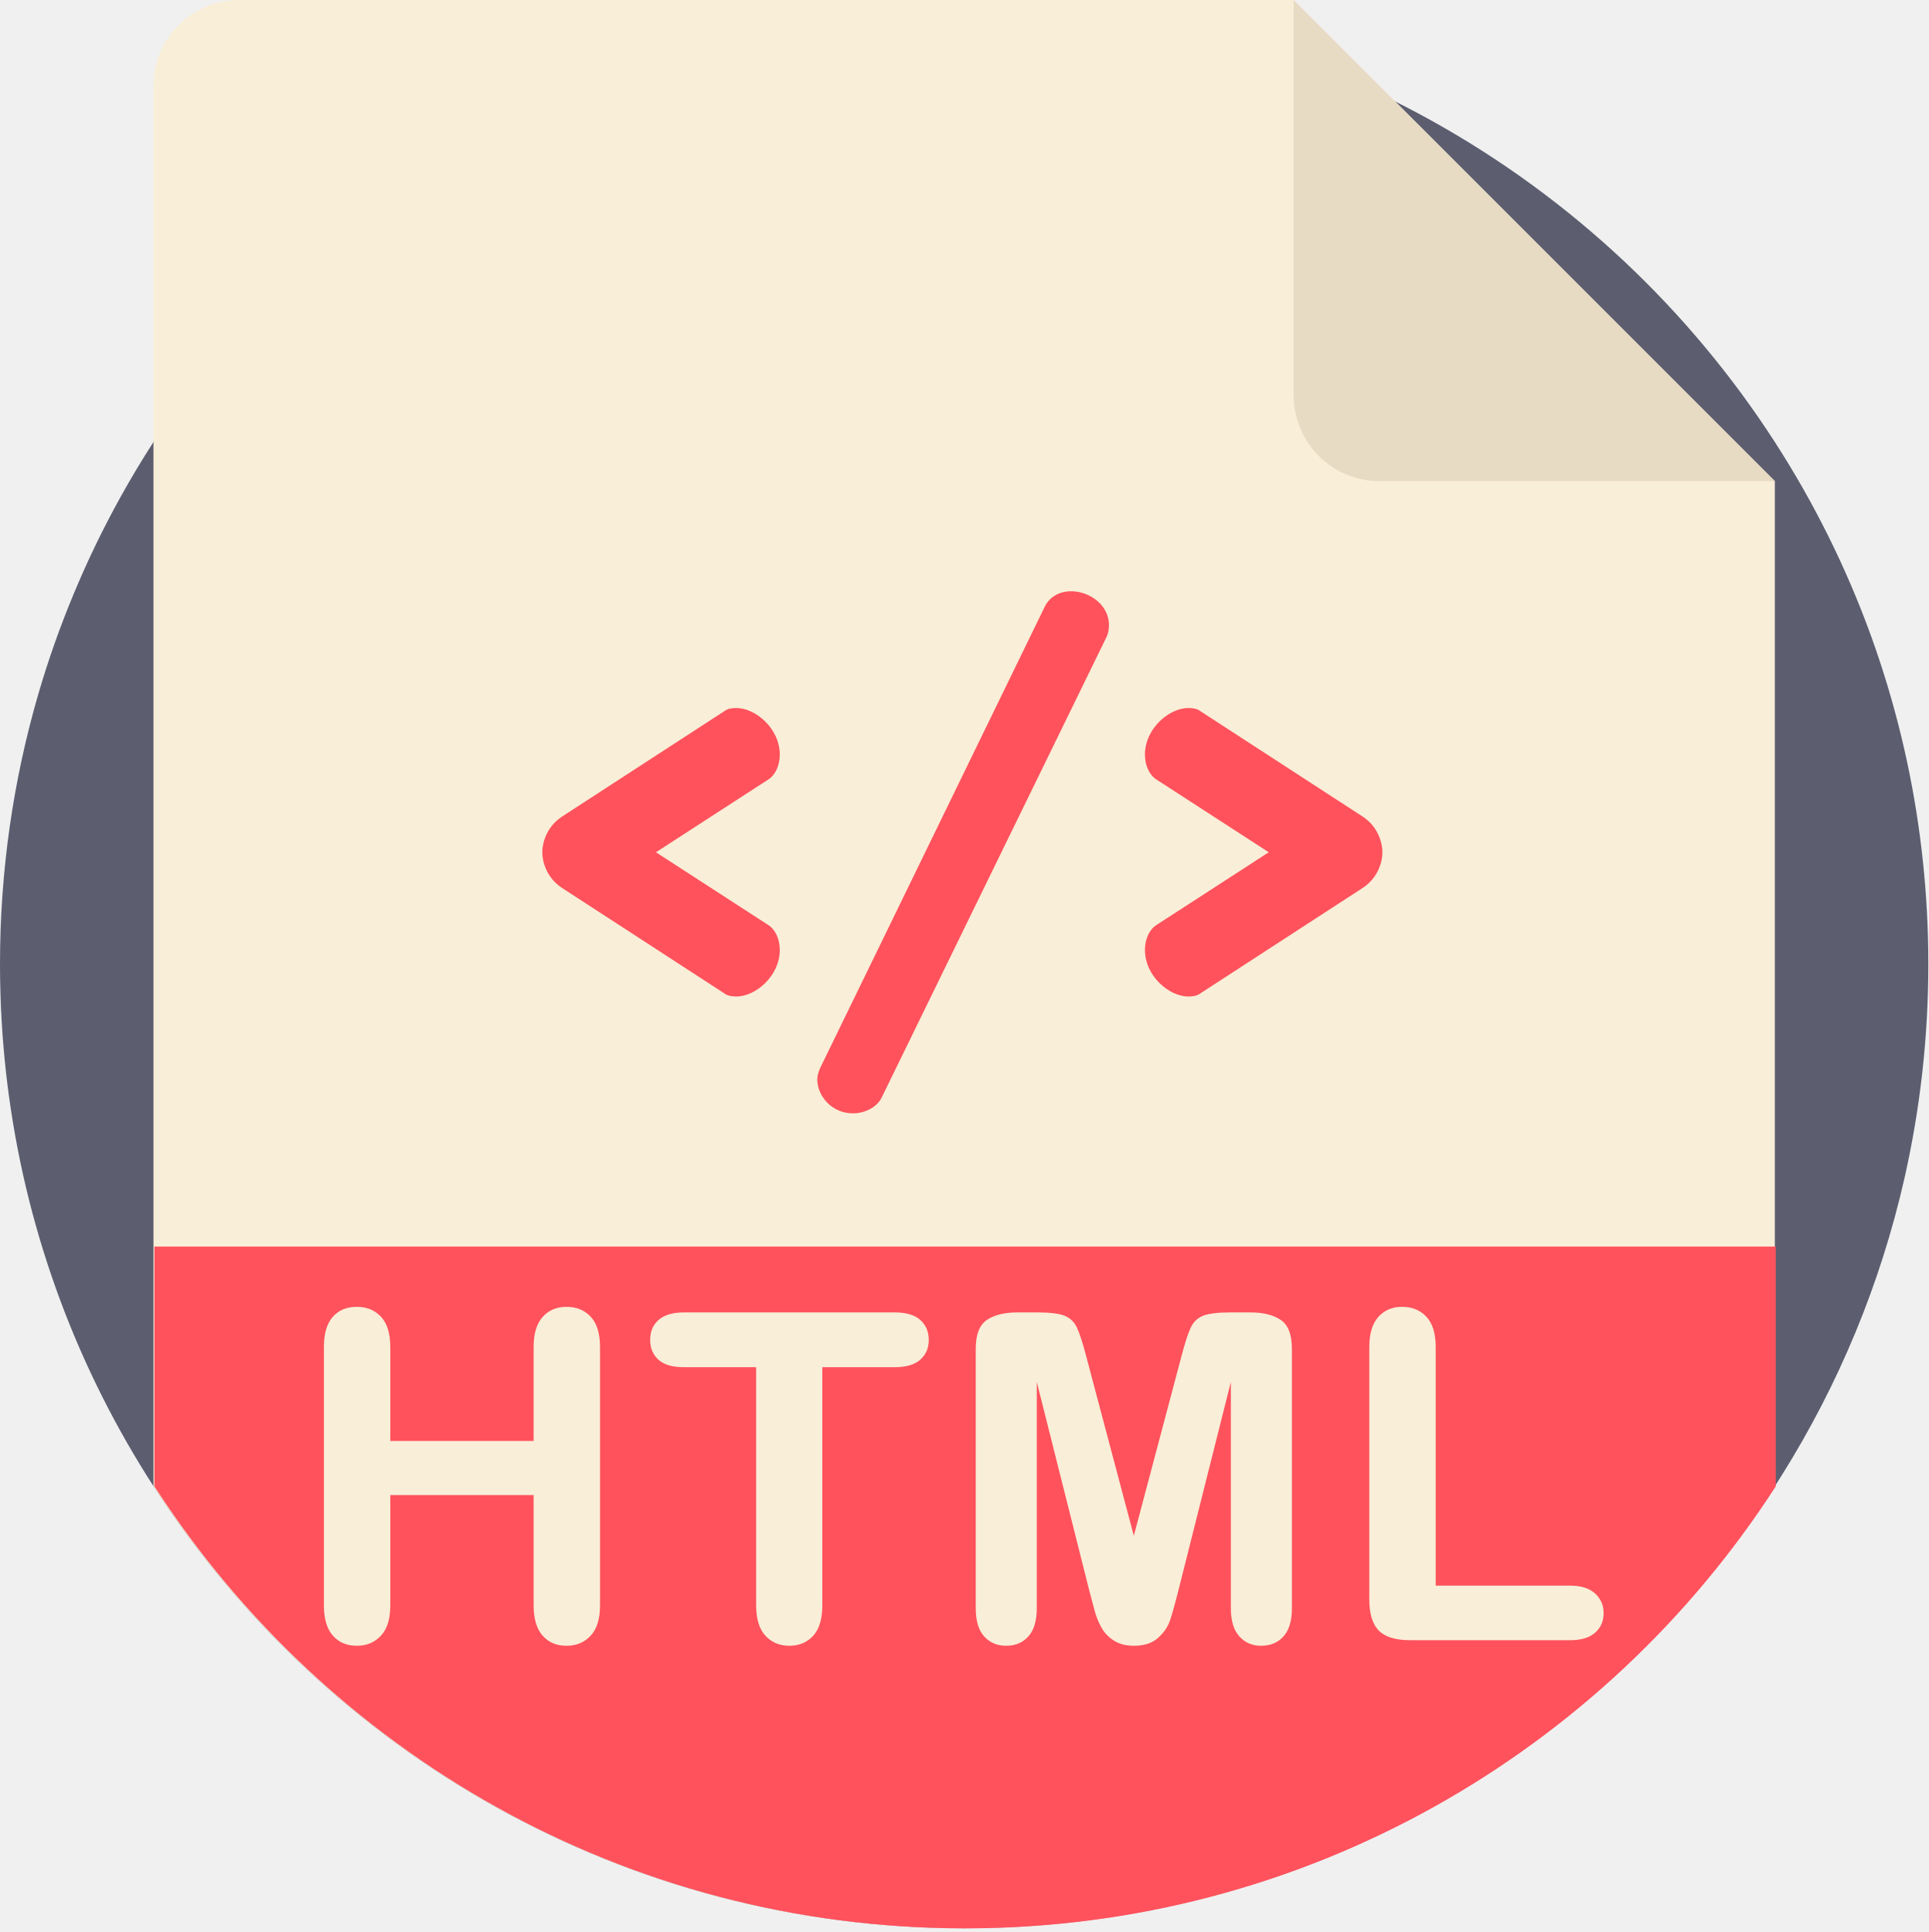
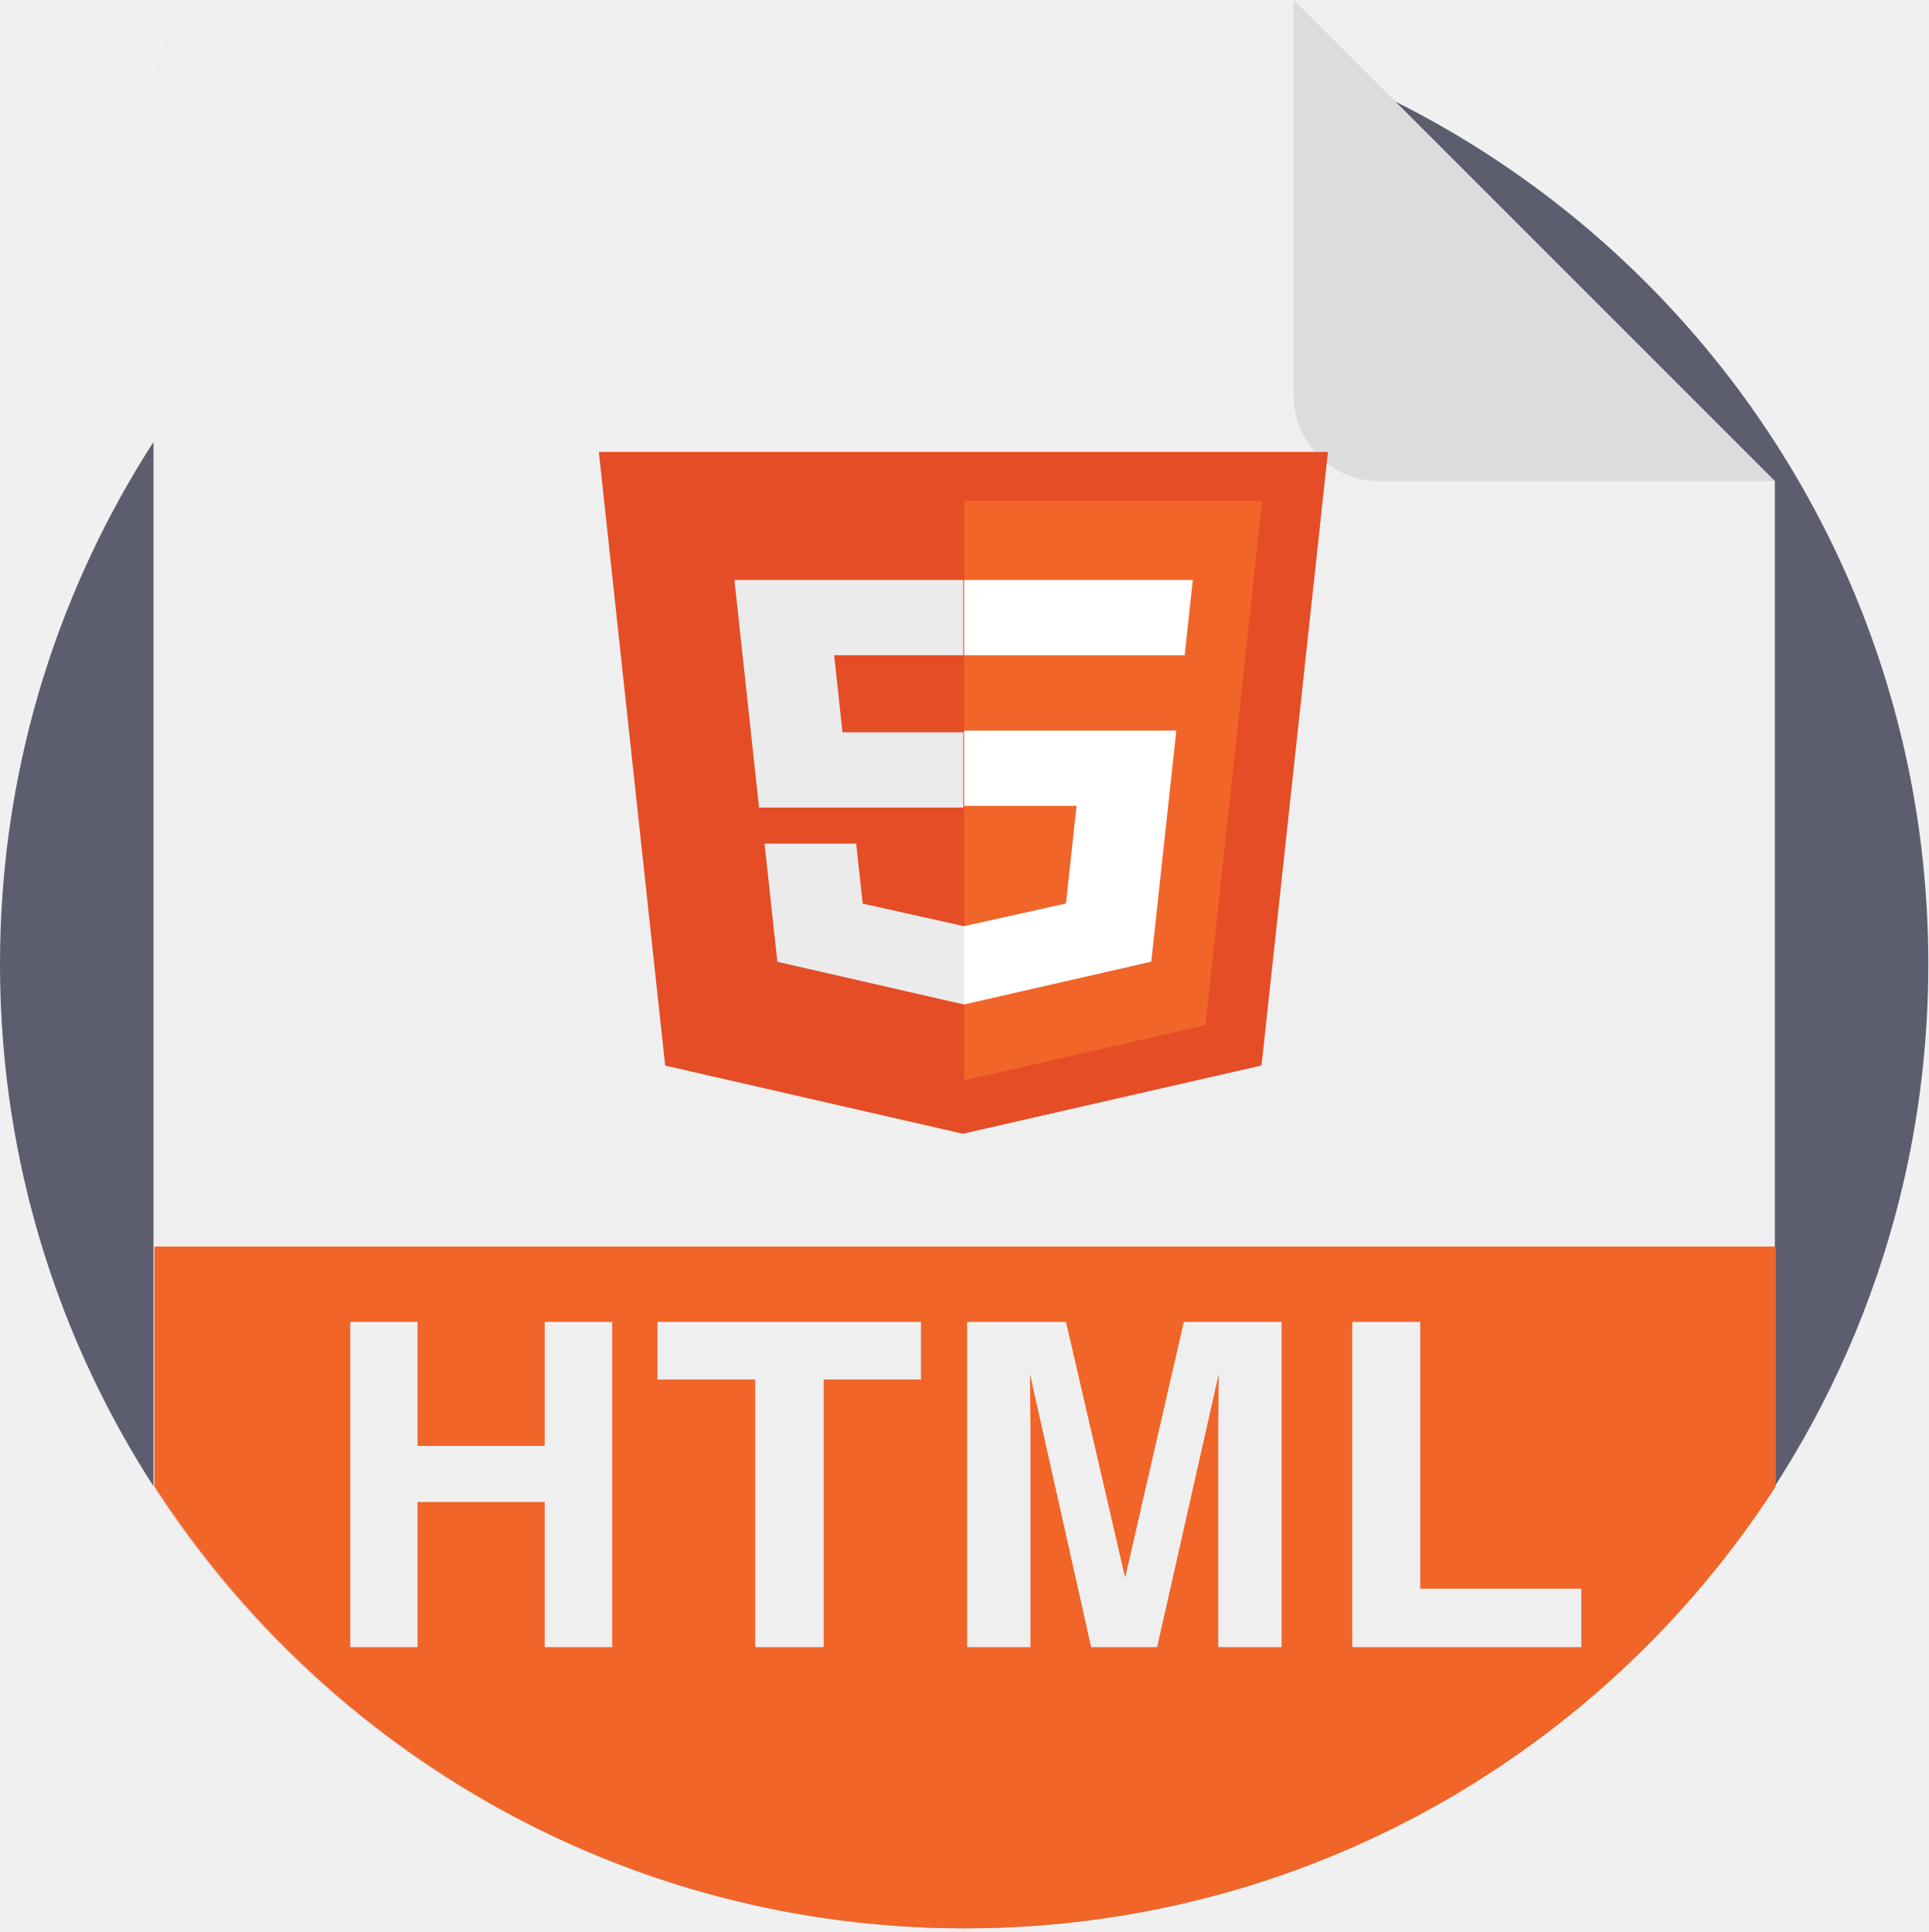
<svg xmlns="http://www.w3.org/2000/svg" width="512px" height="513px" viewBox="0 0 512 513" version="1.1">
  <defs />
  <g id="Page-1" stroke="none" stroke-width="1" fill="none" fill-rule="evenodd">
    <g id="HTML">
-       <g>
-         <path d="M512,256 C512,275.508 509.816,294.494 505.689,312.738 C499.273,341.086 488.156,367.647 473.193,391.555 C472.556,392.579 471.908,393.603 471.25,394.627 C425.681,465.251 346.3,512 256,512 C165.7,512 86.319,465.251 40.751,394.627 C20.929,363.928 7.502,328.715 2.351,290.858 C1.16,282.123 0.418,273.241 0.136,264.234 C0.042,261.496 0,258.759 0,256 C0,231.1 3.553,207.036 10.177,184.278 C12.831,175.177 15.976,166.285 19.592,157.633 C25.454,143.527 32.559,130.069 40.751,117.373 C86.319,46.749 165.7,0 256,0 C346.3,0 425.681,46.749 471.249,117.373 C481.614,133.433 490.235,150.726 496.839,168.991 C499.963,177.664 502.649,186.556 504.843,195.636 C506.954,204.35 508.615,213.243 509.796,222.281 C510.956,231.027 511.656,239.919 511.907,248.926 C511.969,251.277 512,253.628 512,256 Z" id="Shape" fill="#5C5E70" fill-rule="nonzero" />
-         <path d="M471.249,127.76 L471.249,394.627 C425.681,465.251 346.3,512 256,512 C165.7,512 86.319,465.251 40.751,394.627 L40.751,22.8 C40.751,10.209 50.96,0 63.551,0 L343.49,0 L471.249,127.76 Z" id="Shape" fill="#F9EED7" fill-rule="nonzero" />
-         <path d="M343.489,104.958 L343.489,0 L471.249,127.76 L366.291,127.76 C353.698,127.76 343.489,117.551 343.489,104.958 Z" id="Shape" fill="#E8DBC4" fill-rule="nonzero" />
-         <g id="Symbol" transform="translate(41, 157)" fill-rule="nonzero" fill="#FF525D">
-           <path d="M430.498,174 L430.498,237.666 C384.93,308.29 305.549,355.039 215.249,355.039 C124.949,355.039 45.568,308.29 0,237.666 L0,174 L430.498,174 L430.498,174 Z" id="Shape" />
-           <path d="M108.253,59.811 L151.299,31.848 C152.146,31.17 153.332,31 154.518,31 C159.602,31 166.042,36.424 166.042,43.372 C166.042,46.253 164.856,48.794 162.991,49.981 L133.164,69.3 L162.991,88.62 C164.855,89.806 166.042,92.348 166.042,95.229 C166.042,102.178 159.602,107.6 154.518,107.6 C153.332,107.6 152.145,107.431 151.299,106.753 L108.253,78.79 C104.356,76.248 103,72.181 103,69.299 C102.999,66.42 104.356,62.353 108.253,59.811 Z" id="Shape" />
-           <path d="M253.447,8.982 C253.447,10 253.278,11.185 252.769,12.201 L193.115,134.387 C191.929,136.929 188.709,138.623 185.489,138.623 C179.727,138.623 176,133.878 176,129.641 C176,128.625 176.339,127.438 176.847,126.422 L236.33,4.237 C237.685,1.355 240.397,-1.42108547e-14 243.448,-1.42108547e-14 C248.194,-2.84217094e-14 253.447,3.559 253.447,8.982 Z" id="Shape" />
-           <path d="M320.787,78.79 L277.743,106.753 C276.895,107.431 275.709,107.6 274.524,107.6 C269.44,107.6 263,102.178 263,95.229 C263,92.348 264.185,89.807 266.049,88.62 L295.876,69.3 L266.049,49.981 C264.185,48.795 263,46.253 263,43.372 C263,36.423 269.44,31 274.524,31 C275.709,31 276.896,31.17 277.743,31.848 L320.787,59.811 C324.684,62.353 326.04,66.42 326.04,69.3 C326.041,72.181 324.684,76.248 320.787,78.79 Z" id="Shape" />
-         </g>
-         <g id="Letters" transform="translate(86, 347)" fill="#F9EED7">
-           <path d="M17.632,10.686 L17.632,35.62 L55.686,35.62 L55.686,10.686 C55.686,7.124 56.487,4.453 58.09,2.672 C59.693,0.89 61.801,0 64.413,0 C67.065,0 69.212,0.881 70.854,2.642 C72.497,4.403 73.318,7.084 73.318,10.686 L73.318,79.255 C73.318,82.856 72.487,85.547 70.825,87.328 C69.162,89.11 67.025,90 64.413,90 C61.761,90 59.644,89.1 58.061,87.299 C56.478,85.498 55.686,82.817 55.686,79.255 L55.686,49.987 L17.632,49.987 L17.632,79.255 C17.632,82.856 16.801,85.547 15.139,87.328 C13.476,89.11 11.339,90 8.727,90 C6.075,90 3.958,89.1 2.375,87.299 C0.792,85.498 0,82.817 0,79.255 L0,10.686 C0,7.124 0.782,4.453 2.345,2.672 C3.908,0.89 6.036,0 8.727,0 C11.379,0 13.526,0.881 15.168,2.642 C16.811,4.403 17.632,7.084 17.632,10.686 Z M151.574,16.029 L132.339,16.029 L132.339,79.255 C132.339,82.896 131.528,85.597 129.905,87.358 C128.282,89.119 126.185,90 123.612,90 C121,90 118.873,89.11 117.23,87.328 C115.588,85.547 114.766,82.856 114.766,79.255 L114.766,16.029 L95.532,16.029 C92.524,16.029 90.288,15.366 88.823,14.04 C87.359,12.714 86.627,10.963 86.627,8.786 C86.627,6.53 87.388,4.749 88.912,3.443 C90.436,2.137 92.642,1.484 95.532,1.484 L151.574,1.484 C154.621,1.484 156.887,2.157 158.371,3.503 C159.856,4.848 160.598,6.609 160.598,8.786 C160.598,10.963 159.846,12.714 158.342,14.04 C156.838,15.366 154.582,16.029 151.574,16.029 Z M203.233,75.396 L189.282,19.947 L189.282,80.026 C189.282,83.351 188.54,85.844 187.056,87.507 C185.572,89.169 183.603,90 181.149,90 C178.774,90 176.835,89.179 175.331,87.536 C173.827,85.894 173.075,83.391 173.075,80.026 L173.075,11.161 C173.075,7.361 174.065,4.799 176.043,3.473 C178.022,2.147 180.694,1.484 184.058,1.484 L189.52,1.484 C192.805,1.484 195.189,1.781 196.673,2.375 C198.158,2.968 199.256,4.037 199.968,5.58 C200.681,7.124 201.492,9.637 202.402,13.12 L215.047,60.792 L227.693,13.12 C228.603,9.637 229.414,7.124 230.127,5.58 C230.839,4.037 231.937,2.968 233.421,2.375 C234.906,1.781 237.29,1.484 240.575,1.484 L246.037,1.484 C249.401,1.484 252.072,2.147 254.051,3.473 C256.03,4.799 257.02,7.361 257.02,11.161 L257.02,80.026 C257.02,83.351 256.278,85.844 254.793,87.507 C253.309,89.169 251.321,90 248.827,90 C246.492,90 244.572,89.169 243.069,87.507 C241.565,85.844 240.813,83.351 240.813,80.026 L240.813,19.947 L226.861,75.396 C225.951,78.997 225.209,81.639 224.635,83.321 C224.061,85.003 223.003,86.537 221.459,87.922 C219.915,89.307 217.778,90 215.047,90 C212.989,90 211.248,89.555 209.823,88.664 C208.398,87.774 207.29,86.636 206.499,85.251 C205.707,83.865 205.084,82.332 204.629,80.65 C204.173,78.968 203.708,77.216 203.233,75.396 Z M295.203,10.686 L295.203,74.03 L330.942,74.03 C333.791,74.03 335.978,74.723 337.502,76.108 C339.026,77.493 339.787,79.235 339.787,81.332 C339.787,83.47 339.036,85.201 337.532,86.527 C336.028,87.853 333.831,88.516 330.942,88.516 L288.376,88.516 C284.537,88.516 281.776,87.665 280.094,85.963 C278.412,84.261 277.571,81.511 277.571,77.711 L277.571,10.686 C277.571,7.124 278.373,4.453 279.975,2.672 C281.578,0.89 283.686,0 286.298,0 C288.95,0 291.097,0.881 292.739,2.642 C294.382,4.403 295.203,7.084 295.203,10.686 Z" id="HTML" />
-         </g>
+       <path d="M512,256 C512,275.508 509.816,294.494 505.689,312.738 C499.273,341.086 488.156,367.647 473.193,391.555 C472.556,392.579 471.908,393.603 471.25,394.627 C425.681,465.251 346.3,512 256,512 C165.7,512 86.319,465.251 40.751,394.627 C20.929,363.928 7.502,328.715 2.351,290.858 C1.16,282.123 0.418,273.241 0.136,264.234 C0.042,261.496 0,258.759 0,256 C0,231.1 3.553,207.036 10.177,184.278 C12.831,175.177 15.976,166.285 19.592,157.633 C25.454,143.527 32.559,130.069 40.751,117.373 C86.319,46.749 165.7,0 256,0 C346.3,0 425.681,46.749 471.249,117.373 C481.614,133.433 490.235,150.726 496.839,168.991 C499.963,177.664 502.649,186.556 504.843,195.636 C506.954,204.35 508.615,213.243 509.796,222.281 C510.956,231.027 511.656,239.919 511.907,248.926 C511.969,251.277 512,253.628 512,256 Z" id="Shape" fill="#5C5E70" fill-rule="nonzero" />
+       <path d="M471.249,127.76 L471.249,394.627 C425.681,465.251 346.3,512 256,512 C165.7,512 86.319,465.251 40.751,394.627 L40.751,22.8 C40.751,10.209 50.96,0 63.551,0 L343.49,0 L471.249,127.76 Z" id="Shape" fill="#EFEFEF" fill-rule="nonzero" />
+       <path d="M343.489,104.958 L343.489,0 L471.249,127.76 L366.291,127.76 C353.698,127.76 343.489,117.551 343.489,104.958 Z" id="Shape" fill="#DCDCDC" fill-rule="nonzero" />
+       <g id="Symbol" transform="translate(41, 120)" fill-rule="nonzero">
+         <path d="M430.498,211 L430.498,274.666 C384.93,345.29 305.549,392.039 215.249,392.039 C124.949,392.039 45.568,345.29 0,274.666 L0,211 L430.498,211 L430.498,211 Z" id="Shape" fill="#F16529" />
+         <polygon id="polygon3028" fill="#E44D26" points="311.588 0 293.951 162.916 214.675 181.039 135.618 162.942 118 0" />
+         <polygon id="polygon3030" fill="#F16529" points="215 166.864 279.059 152.219 294.13 13 215 13" />
+         <polygon id="polygon3032" fill="#EBEBEB" points="180.486 53.984 214.77 53.984 214.77 34 214.686 34 154 34 154.58 39.361 160.537 94.432 214.77 94.432 214.77 74.448 182.701 74.448" />
+         <polygon id="polygon3034" fill="#EBEBEB" points="186.328 104 173.213 104 162 104 165.395 135.378 215.039 146.742 215.151 146.717 215.151 125.925 215.045 125.948 188.054 119.938" />
+         <polygon id="polygon3044" fill="#FFFFFF" points="215 93.984 244.843 93.984 242.03 119.902 215 125.918 215 146.709 264.683 135.354 265.048 131.978 270.743 79.366 271.334 74 264.803 74 215 74" />
+         <polygon id="polygon3046" fill="#FFFFFF" points="215 53.936 215 53.984 273.461 53.984 273.461 53.984 273.539 53.984 274.026 49.492 275.13 39.361 275.709 34 215 34 215 46.412" />
+       </g>
+       <g id="Letters" transform="translate(93, 351)" fill="#EFEFEF">
+         <path d="M0,86.367 L0,0 L17.871,0 L17.871,32.93 L51.621,32.93 L51.621,0 L69.551,0 L69.551,86.367 L51.621,86.367 L51.621,47.812 L17.871,47.812 L17.871,86.367 L0,86.367 Z M151.531,0 L151.531,15.293 L125.691,15.293 L125.691,86.367 L107.527,86.367 L107.527,15.293 L81.57,15.293 L81.57,0 L151.531,0 Z M221.324,0 L247.281,0 L247.281,86.367 L230.465,86.367 L230.465,27.949 C230.465,26.27 230.484,23.916 230.523,20.889 C230.562,17.861 230.582,15.527 230.582,13.887 L214.234,86.367 L196.715,86.367 L180.484,13.887 C180.484,15.527 180.504,17.861 180.543,20.889 C180.582,23.916 180.602,26.27 180.602,27.949 L180.602,86.367 L163.785,86.367 L163.785,0 L190.035,0 L205.738,67.91 L221.324,0 Z M266.039,0 L284.086,0 L284.086,70.84 L326.859,70.84 L326.859,86.367 L266.039,86.367 L266.039,0 Z" id="HTML" />
      </g>
    </g>
  </g>
</svg>
